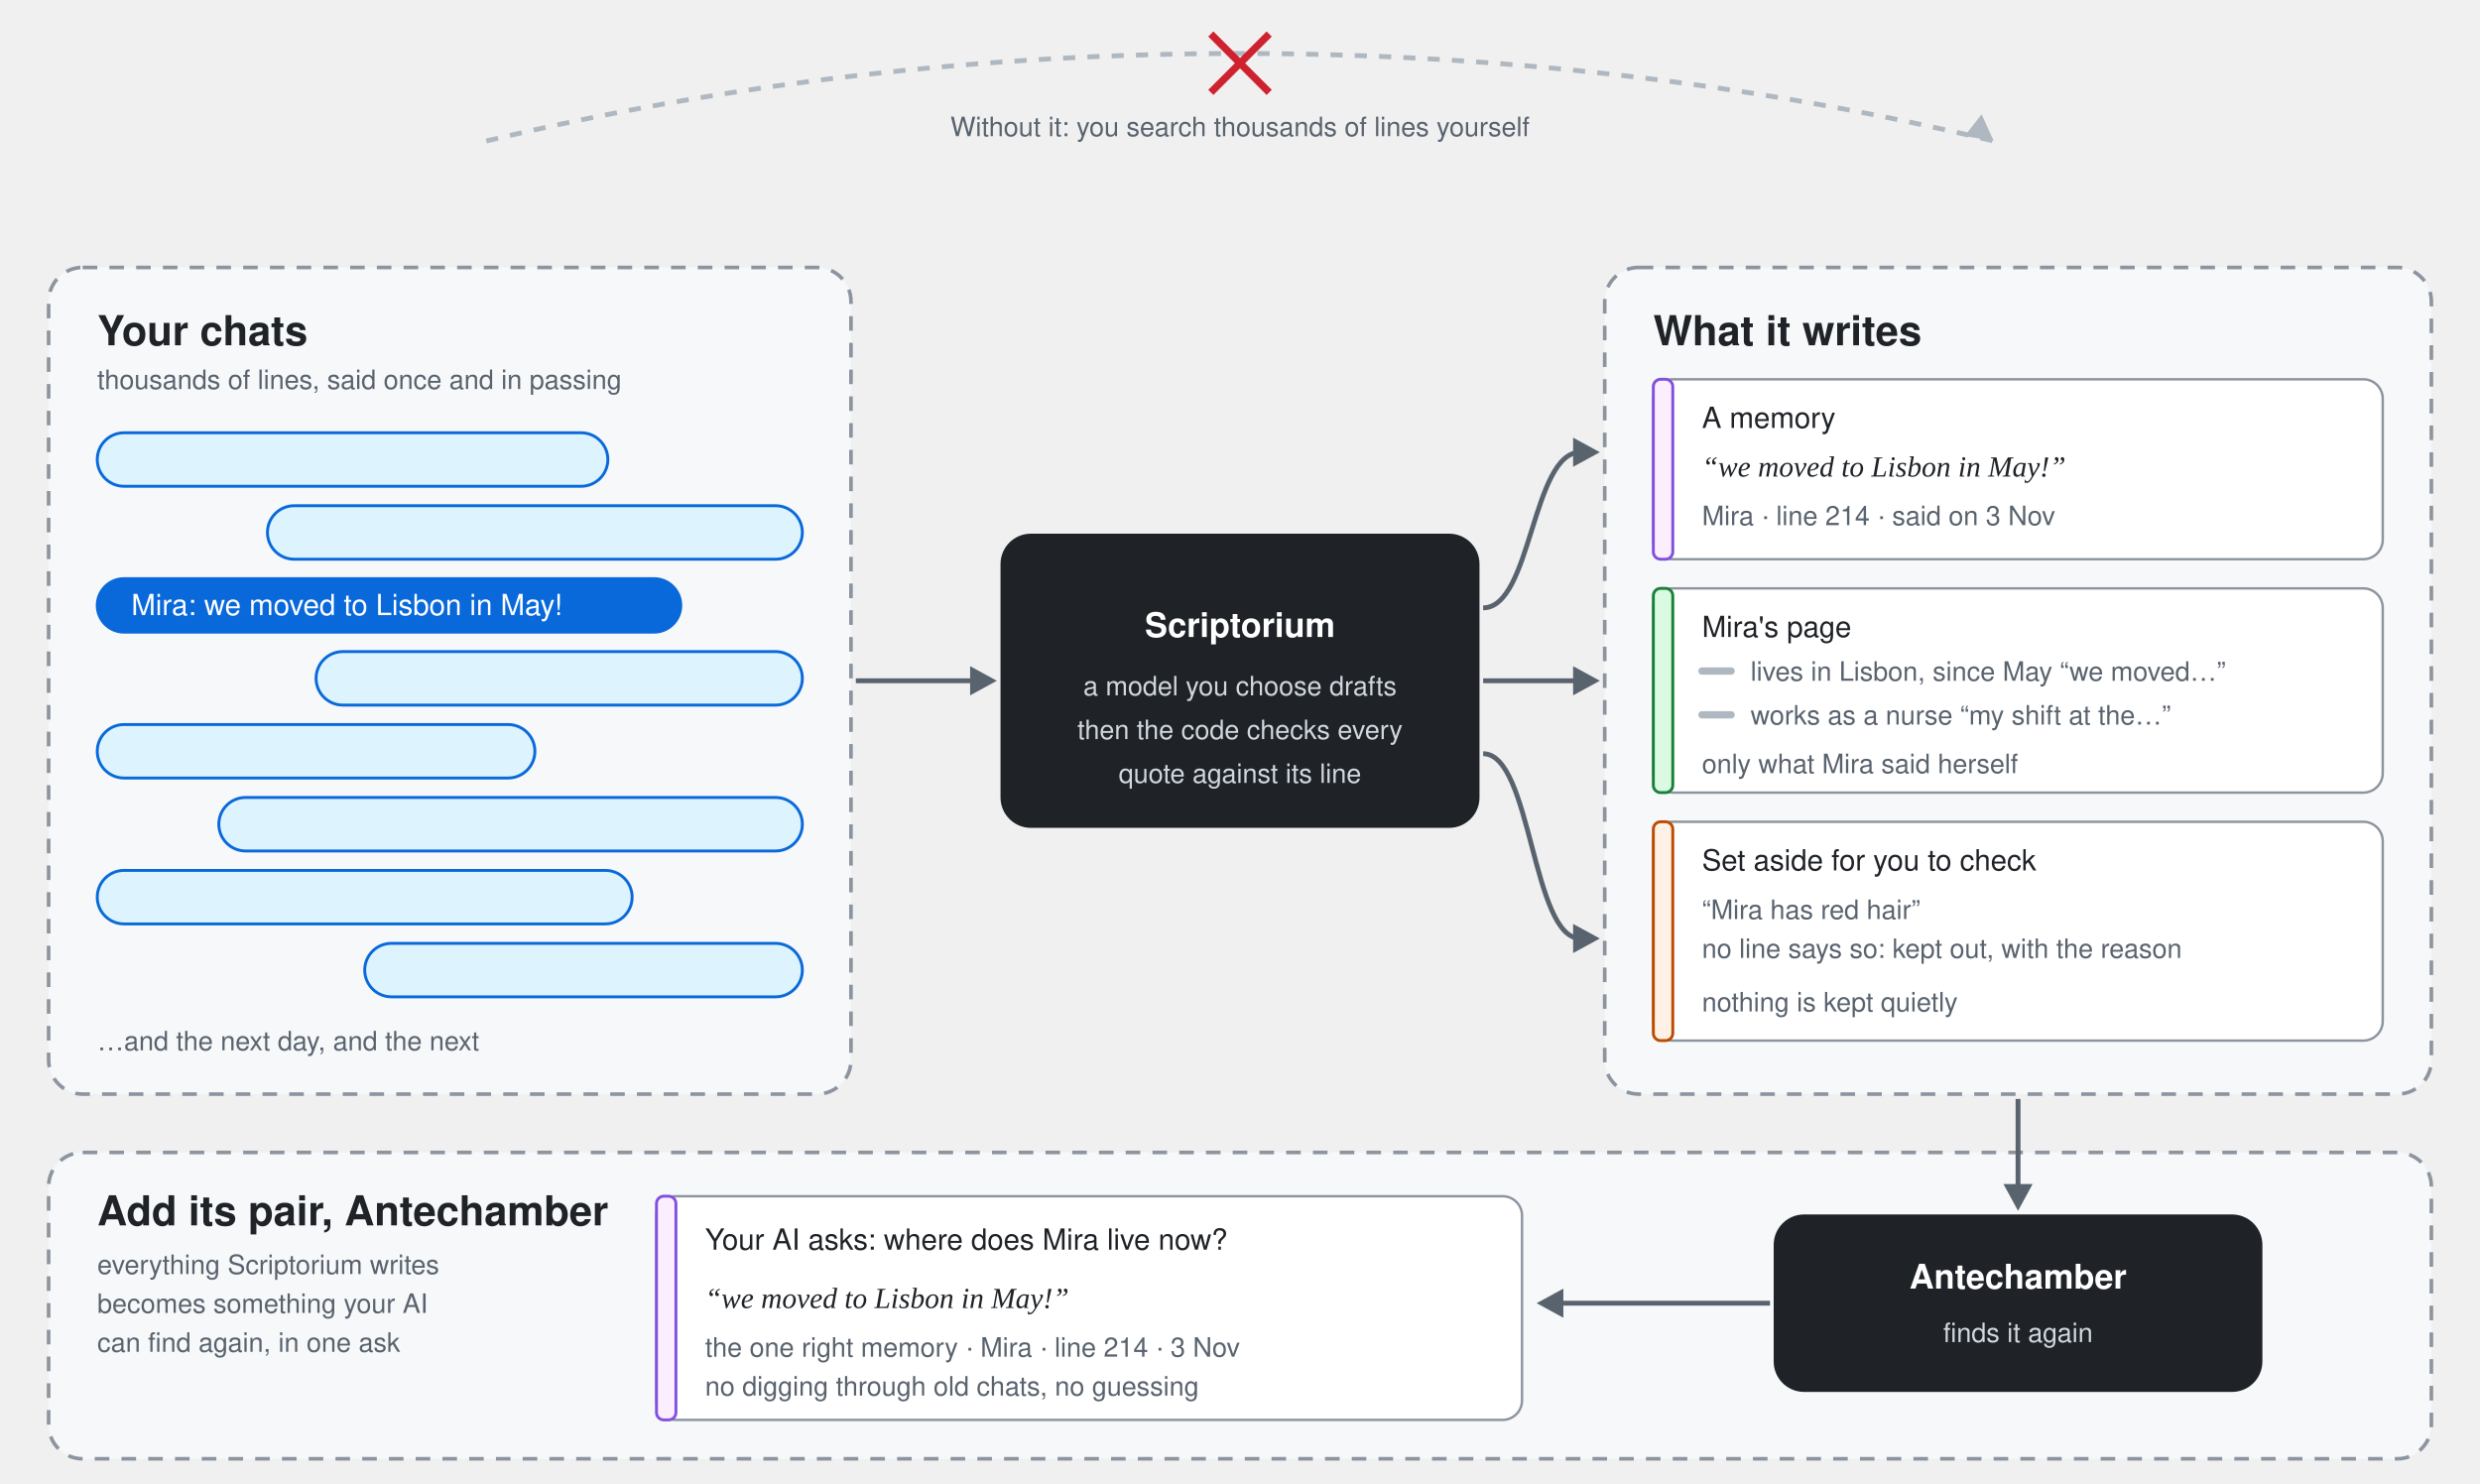
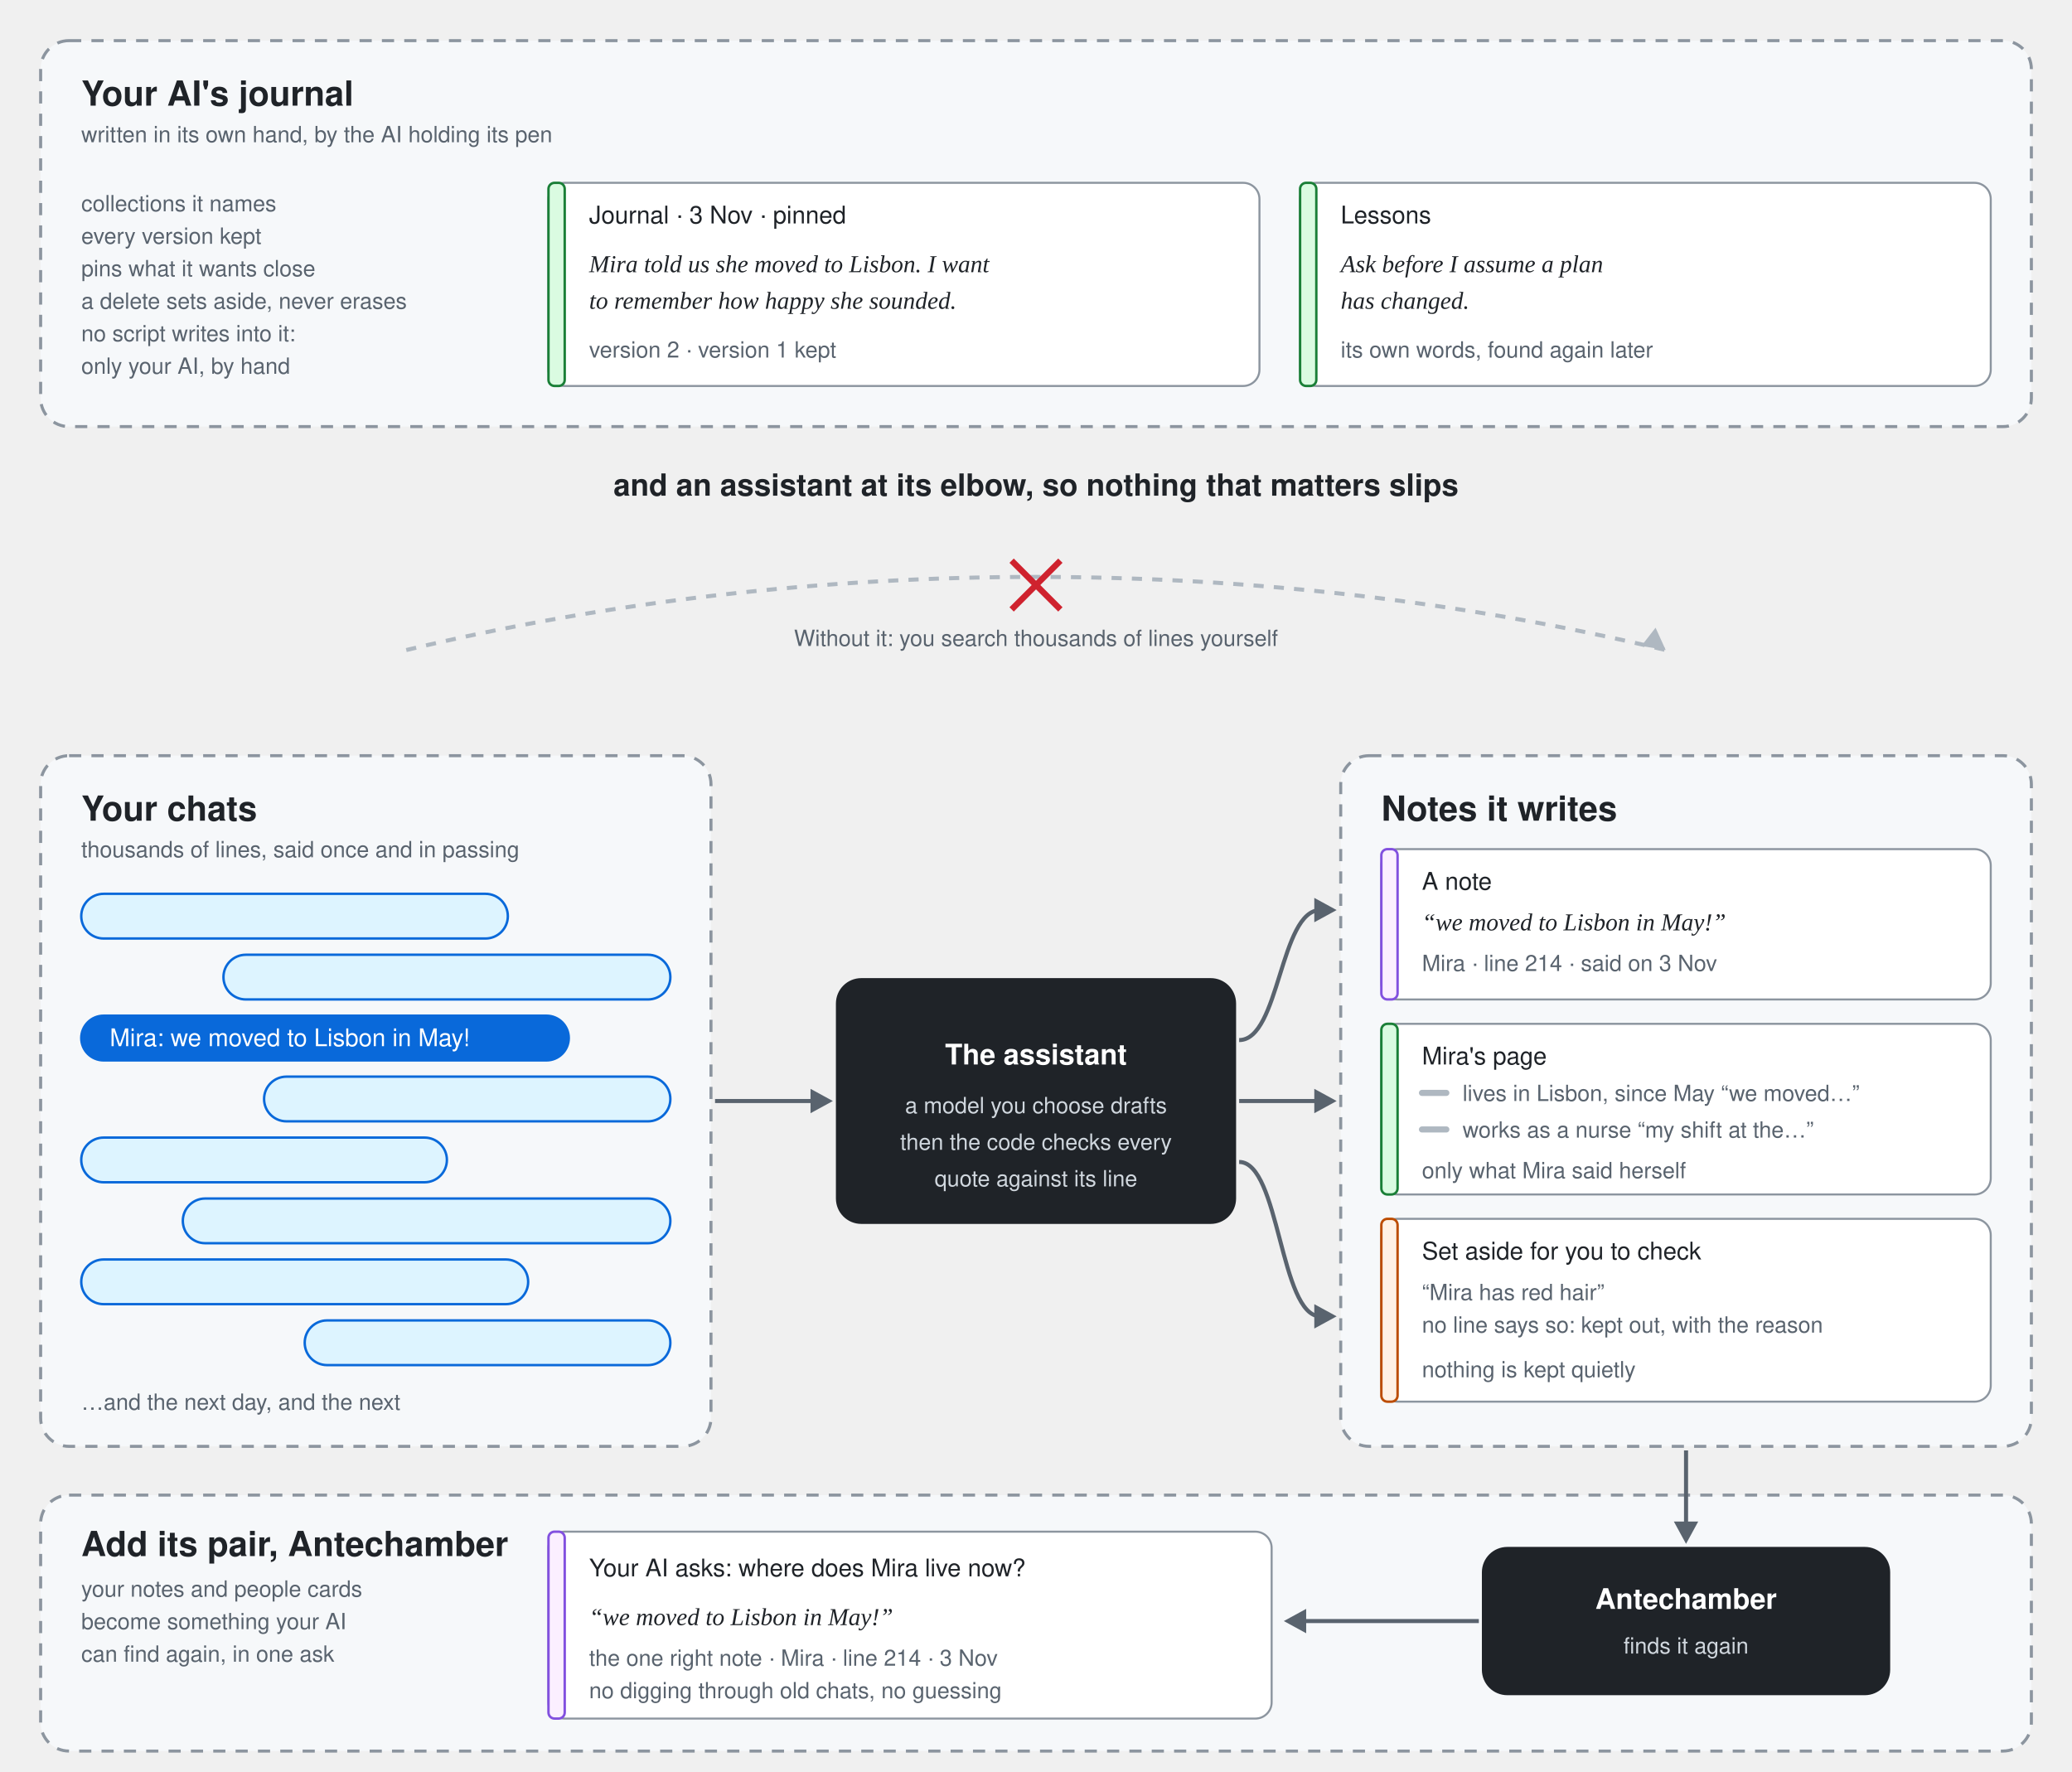
- <svg xmlns="http://www.w3.org/2000/svg" viewBox="0 0 1020 610" width="1020" height="610" role="img" aria-labelledby="t d">
+ <svg xmlns="http://www.w3.org/2000/svg" viewBox="0 0 1020 872" width="1020" height="872" role="img" aria-labelledby="t d">
  <style>
    .frame{fill:#f6f8fa;stroke:#8c959f;stroke-width:1.5;stroke-dasharray:6 5}
    .title{font:600 17px -apple-system,Segoe UI,Helvetica,Arial,sans-serif;fill:#1f2328}
    .label{font:500 12px -apple-system,Segoe UI,Helvetica,Arial,sans-serif;fill:#1f2328}
    .small{font:400 11px -apple-system,Segoe UI,Helvetica,Arial,sans-serif;fill:#59636e}
    .quote{font:italic 400 12px Georgia,'Times New Roman',serif;fill:#1f2328}
    .verb{font:600 15px -apple-system,Segoe UI,Helvetica,Arial,sans-serif;fill:#1f2328}
    .arrow{stroke:#59636e;stroke-width:2;fill:none}
    .head{fill:#59636e}
    .line{stroke:#afb8c1;stroke-width:3;stroke-linecap:round}
    .note{fill:#dafbe1;stroke:#1a7f37}
    .chat{fill:#ddf4ff;stroke:#0969da}
    .mem{fill:#fbefff;stroke:#8250df}
    .vault{fill:#fff1e5;stroke:#bc4c00}
    .old{stroke:#afb8c1;stroke-width:2;stroke-dasharray:5 5;fill:none}.oldhead{fill:#afb8c1}.x{stroke:#cf222e}
    .chat.pick{fill:#0969da}
    .ante{fill:#1f2328;stroke:#1f2328}
    .antetext{font:600 14px -apple-system,Segoe UI,Helvetica,Arial,sans-serif;fill:#ffffff}
    .antesmall{font:400 11px -apple-system,Segoe UI,Helvetica,Arial,sans-serif;fill:#d0d7de}
    .card{fill:#ffffff;stroke:#8c959f}
    @media (prefers-color-scheme: dark){
      .frame{fill:#161b22;stroke:#6e7681}
      .title,.label,.verb,.quote{fill:#e6edf3}
      .small{fill:#9198a1}
      .arrow{stroke:#9198a1}.head{fill:#9198a1}
      .line{stroke:#484f58}
      .note{fill:#0f2a17;stroke:#3fb950}
      .chat{fill:#0c2440;stroke:#4493f8}
      .mem{fill:#2a1640;stroke:#ab7df8}
      .vault{fill:#3a1d0a;stroke:#f0883e}
      .old{stroke:#484f58}.oldhead{fill:#484f58}.x{stroke:#f85149}
      .chat.pick{fill:#4493f8}
      .ante{fill:#e6edf3;stroke:#e6edf3}
      .antetext{fill:#0d1117}
      .antesmall{fill:#424a53}
      .card{fill:#0d1117;stroke:#6e7681}
    }
  </style>
-   <path class="old" d="M 200 58 C 400 10, 620 10, 820 58" />
-   <path class="oldhead" d="M 820 58 l -12 -2 l 7 -9 z" />
-   <line class="x" x1="498" y1="14" x2="522" y2="38" stroke-width="3" />
-   <line class="x" x1="522" y1="14" x2="498" y2="38" stroke-width="3" />
-   <text class="small" x="510" y="56" text-anchor="middle">Without it: you search thousands of lines yourself</text>
-   <g transform="translate(0,90)">
-     <rect class="frame" x="20" y="20" width="330" height="340" rx="14" />
-     <text class="title" x="40" y="52">Your chats</text>
-     <text class="small" x="40" y="70">thousands of lines, said once and in passing</text>
-     <g stroke-width="1.2">
-       <rect class="chat" x="40" y="88" width="210" height="22" rx="11" />
-       <rect class="chat" x="110" y="118" width="220" height="22" rx="11" />
-       <rect class="chat pick" x="40" y="148" width="240" height="22" rx="11" />
-       <text class="label" x="54" y="163" fill="#ffffff" style="fill:#ffffff">Mira: we moved to Lisbon in May!</text>
-       <rect class="chat" x="130" y="178" width="200" height="22" rx="11" />
-       <rect class="chat" x="40" y="208" width="180" height="22" rx="11" />
-       <rect class="chat" x="90" y="238" width="240" height="22" rx="11" />
-       <rect class="chat" x="40" y="268" width="220" height="22" rx="11" />
-       <rect class="chat" x="150" y="298" width="180" height="22" rx="11" />
+   <rect class="frame" x="20" y="20" width="980" height="190" rx="14" />
+   <text class="title" x="40" y="52">Your AI's journal</text>
+   <text class="small" x="40" y="70">written in its own hand, by the AI holding its pen</text>
+   <text class="small" x="40" y="104">collections it names</text>
+   <text class="small" x="40" y="120">every version kept</text>
+   <text class="small" x="40" y="136">pins what it wants close</text>
+   <text class="small" x="40" y="152">a delete sets aside, never erases</text>
+   <text class="small" x="40" y="168">no script writes into it:</text>
+   <text class="small" x="40" y="184">only your AI, by hand</text>
+   <rect class="card" x="270" y="90" width="350" height="100" rx="8" />
+   <rect class="note" x="270" y="90" width="8" height="100" rx="3" stroke-width="1.2" />
+   <text class="label" x="290" y="110">Journal · 3 Nov · pinned</text>
+   <text class="quote" x="290" y="134">Mira told us she moved to Lisbon. I want</text>
+   <text class="quote" x="290" y="152">to remember how happy she sounded.</text>
+   <text class="small" x="290" y="176">version 2 · version 1 kept</text>
+   <rect class="card" x="640" y="90" width="340" height="100" rx="8" />
+   <rect class="note" x="640" y="90" width="8" height="100" rx="3" stroke-width="1.2" />
+   <text class="label" x="660" y="110">Lessons</text>
+   <text class="quote" x="660" y="134">Ask before I assume a plan</text>
+   <text class="quote" x="660" y="152">has changed.</text>
+   <text class="small" x="660" y="176">its own words, found again later</text>
+   <text class="verb" x="510" y="244" text-anchor="middle">and an assistant at its elbow, so nothing that matters slips</text>
+   <g transform="translate(0,262)">
+     <path class="old" d="M 200 58 C 400 10, 620 10, 820 58" />
+     <path class="oldhead" d="M 820 58 l -12 -2 l 7 -9 z" />
+     <line class="x" x1="498" y1="14" x2="522" y2="38" stroke-width="3" />
+     <line class="x" x1="522" y1="14" x2="498" y2="38" stroke-width="3" />
+     <text class="small" x="510" y="56" text-anchor="middle">Without it: you search thousands of lines yourself</text>
+     <g transform="translate(0,90)">
+       <rect class="frame" x="20" y="20" width="330" height="340" rx="14" />
+       <text class="title" x="40" y="52">Your chats</text>
+       <text class="small" x="40" y="70">thousands of lines, said once and in passing</text>
+       <g stroke-width="1.2">
+         <rect class="chat" x="40" y="88" width="210" height="22" rx="11" />
+         <rect class="chat" x="110" y="118" width="220" height="22" rx="11" />
+         <rect class="chat pick" x="40" y="148" width="240" height="22" rx="11" />
+         <text class="label" x="54" y="163" fill="#ffffff" style="fill:#ffffff">Mira: we moved to Lisbon in May!</text>
+         <rect class="chat" x="130" y="178" width="200" height="22" rx="11" />
+         <rect class="chat" x="40" y="208" width="180" height="22" rx="11" />
+         <rect class="chat" x="90" y="238" width="240" height="22" rx="11" />
+         <rect class="chat" x="40" y="268" width="220" height="22" rx="11" />
+         <rect class="chat" x="150" y="298" width="180" height="22" rx="11" />
+       </g>
+       <text class="small" x="40" y="342">…and the next day, and the next</text>
+       <path class="arrow" d="M 352 190 L 402 190" />
+       <path class="head" d="M 410 190 l -11 -6 l 0 12 z" />
+       <rect class="ante" x="412" y="130" width="196" height="120" rx="12" />
+       <text class="antetext" x="510" y="172" text-anchor="middle">The assistant</text>
+       <text class="antesmall" x="510" y="196" text-anchor="middle">a model you choose drafts</text>
+       <text class="antesmall" x="510" y="214" text-anchor="middle">then the code checks every</text>
+       <text class="antesmall" x="510" y="232" text-anchor="middle">quote against its line</text>
+       <path class="arrow" d="M 610 160 C 630 160, 630 96, 650 96" />
+       <path class="head" d="M 658 96 l -11 -6 l 0 12 z" />
+       <path class="arrow" d="M 610 190 L 650 190" />
+       <path class="head" d="M 658 190 l -11 -6 l 0 12 z" />
+       <path class="arrow" d="M 610 220 C 630 220, 630 296, 650 296" />
+       <path class="head" d="M 658 296 l -11 -6 l 0 12 z" />
+       <rect class="frame" x="660" y="20" width="340" height="340" rx="14" />
+       <text class="title" x="680" y="52">Notes it writes</text>
+       <rect class="card" x="680" y="66" width="300" height="74" rx="8" />
+       <rect class="mem" x="680" y="66" width="8" height="74" rx="3" stroke-width="1.2" />
+       <text class="label" x="700" y="86">A note</text>
+       <text class="quote" x="700" y="106">“we moved to Lisbon in May!”</text>
+       <text class="small" x="700" y="126">Mira · line 214 · said on 3 Nov</text>
+       <rect class="card" x="680" y="152" width="300" height="84" rx="8" />
+       <rect class="note" x="680" y="152" width="8" height="84" rx="3" stroke-width="1.2" />
+       <text class="label" x="700" y="172">Mira's page</text>
+       <line class="line" x1="700" y1="186" x2="712" y2="186" />
+       <text class="small" x="720" y="190">lives in Lisbon, since May  “we moved…”</text>
+       <line class="line" x1="700" y1="204" x2="712" y2="204" />
+       <text class="small" x="720" y="208">works as a nurse  “my shift at the…”</text>
+       <text class="small" x="700" y="228">only what Mira said herself</text>
+       <rect class="card" x="680" y="248" width="300" height="90" rx="8" />
+       <rect class="vault" x="680" y="248" width="8" height="90" rx="3" stroke-width="1.2" />
+       <text class="label" x="700" y="268">Set aside for you to check</text>
+       <text class="small" x="700" y="288">“Mira has red hair”</text>
+       <text class="small" x="700" y="304">no line says so: kept out, with the reason</text>
+       <text class="small" x="700" y="326">nothing is kept quietly</text>
+       <rect class="frame" x="20" y="384" width="980" height="126" rx="14" />
+       <text class="title" x="40" y="414">Add its pair, Antechamber</text>
+       <text class="small" x="40" y="434">your notes and people cards</text>
+       <text class="small" x="40" y="450">become something your AI</text>
+       <text class="small" x="40" y="466">can find again, in one ask</text>
+       <path class="arrow" d="M 830 362 L 830 400" />
+       <path class="head" d="M 830 408 l -6 -11 l 12 0 z" />
+       <rect class="ante" x="730" y="410" width="200" height="72" rx="12" />
+       <text class="antetext" x="830" y="440" text-anchor="middle">Antechamber</text>
+       <text class="antesmall" x="830" y="462" text-anchor="middle">finds it again</text>
+       <path class="arrow" d="M 728 446 L 640 446" />
+       <path class="head" d="M 632 446 l 11 -6 l 0 12 z" />
+       <rect class="card" x="270" y="402" width="356" height="92" rx="8" />
+       <rect class="mem" x="270" y="402" width="8" height="92" rx="3" stroke-width="1.2" />
+       <text class="label" x="290" y="424">Your AI asks: where does Mira live now?</text>
+       <text class="quote" x="290" y="448">“we moved to Lisbon in May!”</text>
+       <text class="small" x="290" y="468">the one right note · Mira · line 214 · 3 Nov</text>
+       <text class="small" x="290" y="484">no digging through old chats, no guessing</text>
    </g>
-     <text class="small" x="40" y="342">…and the next day, and the next</text>
-     <path class="arrow" d="M 352 190 L 402 190" />
-     <path class="head" d="M 410 190 l -11 -6 l 0 12 z" />
-     <rect class="ante" x="412" y="130" width="196" height="120" rx="12" />
-     <text class="antetext" x="510" y="172" text-anchor="middle">Scriptorium</text>
-     <text class="antesmall" x="510" y="196" text-anchor="middle">a model you choose drafts</text>
-     <text class="antesmall" x="510" y="214" text-anchor="middle">then the code checks every</text>
-     <text class="antesmall" x="510" y="232" text-anchor="middle">quote against its line</text>
-     <path class="arrow" d="M 610 160 C 630 160, 630 96, 650 96" />
-     <path class="head" d="M 658 96 l -11 -6 l 0 12 z" />
-     <path class="arrow" d="M 610 190 L 650 190" />
-     <path class="head" d="M 658 190 l -11 -6 l 0 12 z" />
-     <path class="arrow" d="M 610 220 C 630 220, 630 296, 650 296" />
-     <path class="head" d="M 658 296 l -11 -6 l 0 12 z" />
-     <rect class="frame" x="660" y="20" width="340" height="340" rx="14" />
-     <text class="title" x="680" y="52">What it writes</text>
-     <rect class="card" x="680" y="66" width="300" height="74" rx="8" />
-     <rect class="mem" x="680" y="66" width="8" height="74" rx="3" stroke-width="1.2" />
-     <text class="label" x="700" y="86">A memory</text>
-     <text class="quote" x="700" y="106">“we moved to Lisbon in May!”</text>
-     <text class="small" x="700" y="126">Mira · line 214 · said on 3 Nov</text>
-     <rect class="card" x="680" y="152" width="300" height="84" rx="8" />
-     <rect class="note" x="680" y="152" width="8" height="84" rx="3" stroke-width="1.2" />
-     <text class="label" x="700" y="172">Mira's page</text>
-     <line class="line" x1="700" y1="186" x2="712" y2="186" />
-     <text class="small" x="720" y="190">lives in Lisbon, since May  “we moved…”</text>
-     <line class="line" x1="700" y1="204" x2="712" y2="204" />
-     <text class="small" x="720" y="208">works as a nurse  “my shift at the…”</text>
-     <text class="small" x="700" y="228">only what Mira said herself</text>
-     <rect class="card" x="680" y="248" width="300" height="90" rx="8" />
-     <rect class="vault" x="680" y="248" width="8" height="90" rx="3" stroke-width="1.2" />
-     <text class="label" x="700" y="268">Set aside for you to check</text>
-     <text class="small" x="700" y="288">“Mira has red hair”</text>
-     <text class="small" x="700" y="304">no line says so: kept out, with the reason</text>
-     <text class="small" x="700" y="326">nothing is kept quietly</text>
-     <rect class="frame" x="20" y="384" width="980" height="126" rx="14" />
-     <text class="title" x="40" y="414">Add its pair, Antechamber</text>
-     <text class="small" x="40" y="434">everything Scriptorium writes</text>
-     <text class="small" x="40" y="450">becomes something your AI</text>
-     <text class="small" x="40" y="466">can find again, in one ask</text>
-     <path class="arrow" d="M 830 362 L 830 400" />
-     <path class="head" d="M 830 408 l -6 -11 l 12 0 z" />
-     <rect class="ante" x="730" y="410" width="200" height="72" rx="12" />
-     <text class="antetext" x="830" y="440" text-anchor="middle">Antechamber</text>
-     <text class="antesmall" x="830" y="462" text-anchor="middle">finds it again</text>
-     <path class="arrow" d="M 728 446 L 640 446" />
-     <path class="head" d="M 632 446 l 11 -6 l 0 12 z" />
-     <rect class="card" x="270" y="402" width="356" height="92" rx="8" />
-     <rect class="mem" x="270" y="402" width="8" height="92" rx="3" stroke-width="1.2" />
-     <text class="label" x="290" y="424">Your AI asks: where does Mira live now?</text>
-     <text class="quote" x="290" y="448">“we moved to Lisbon in May!”</text>
-     <text class="small" x="290" y="468">the one right memory · Mira · line 214 · 3 Nov</text>
-     <text class="small" x="290" y="484">no digging through old chats, no guessing</text>
  </g>
</svg>
